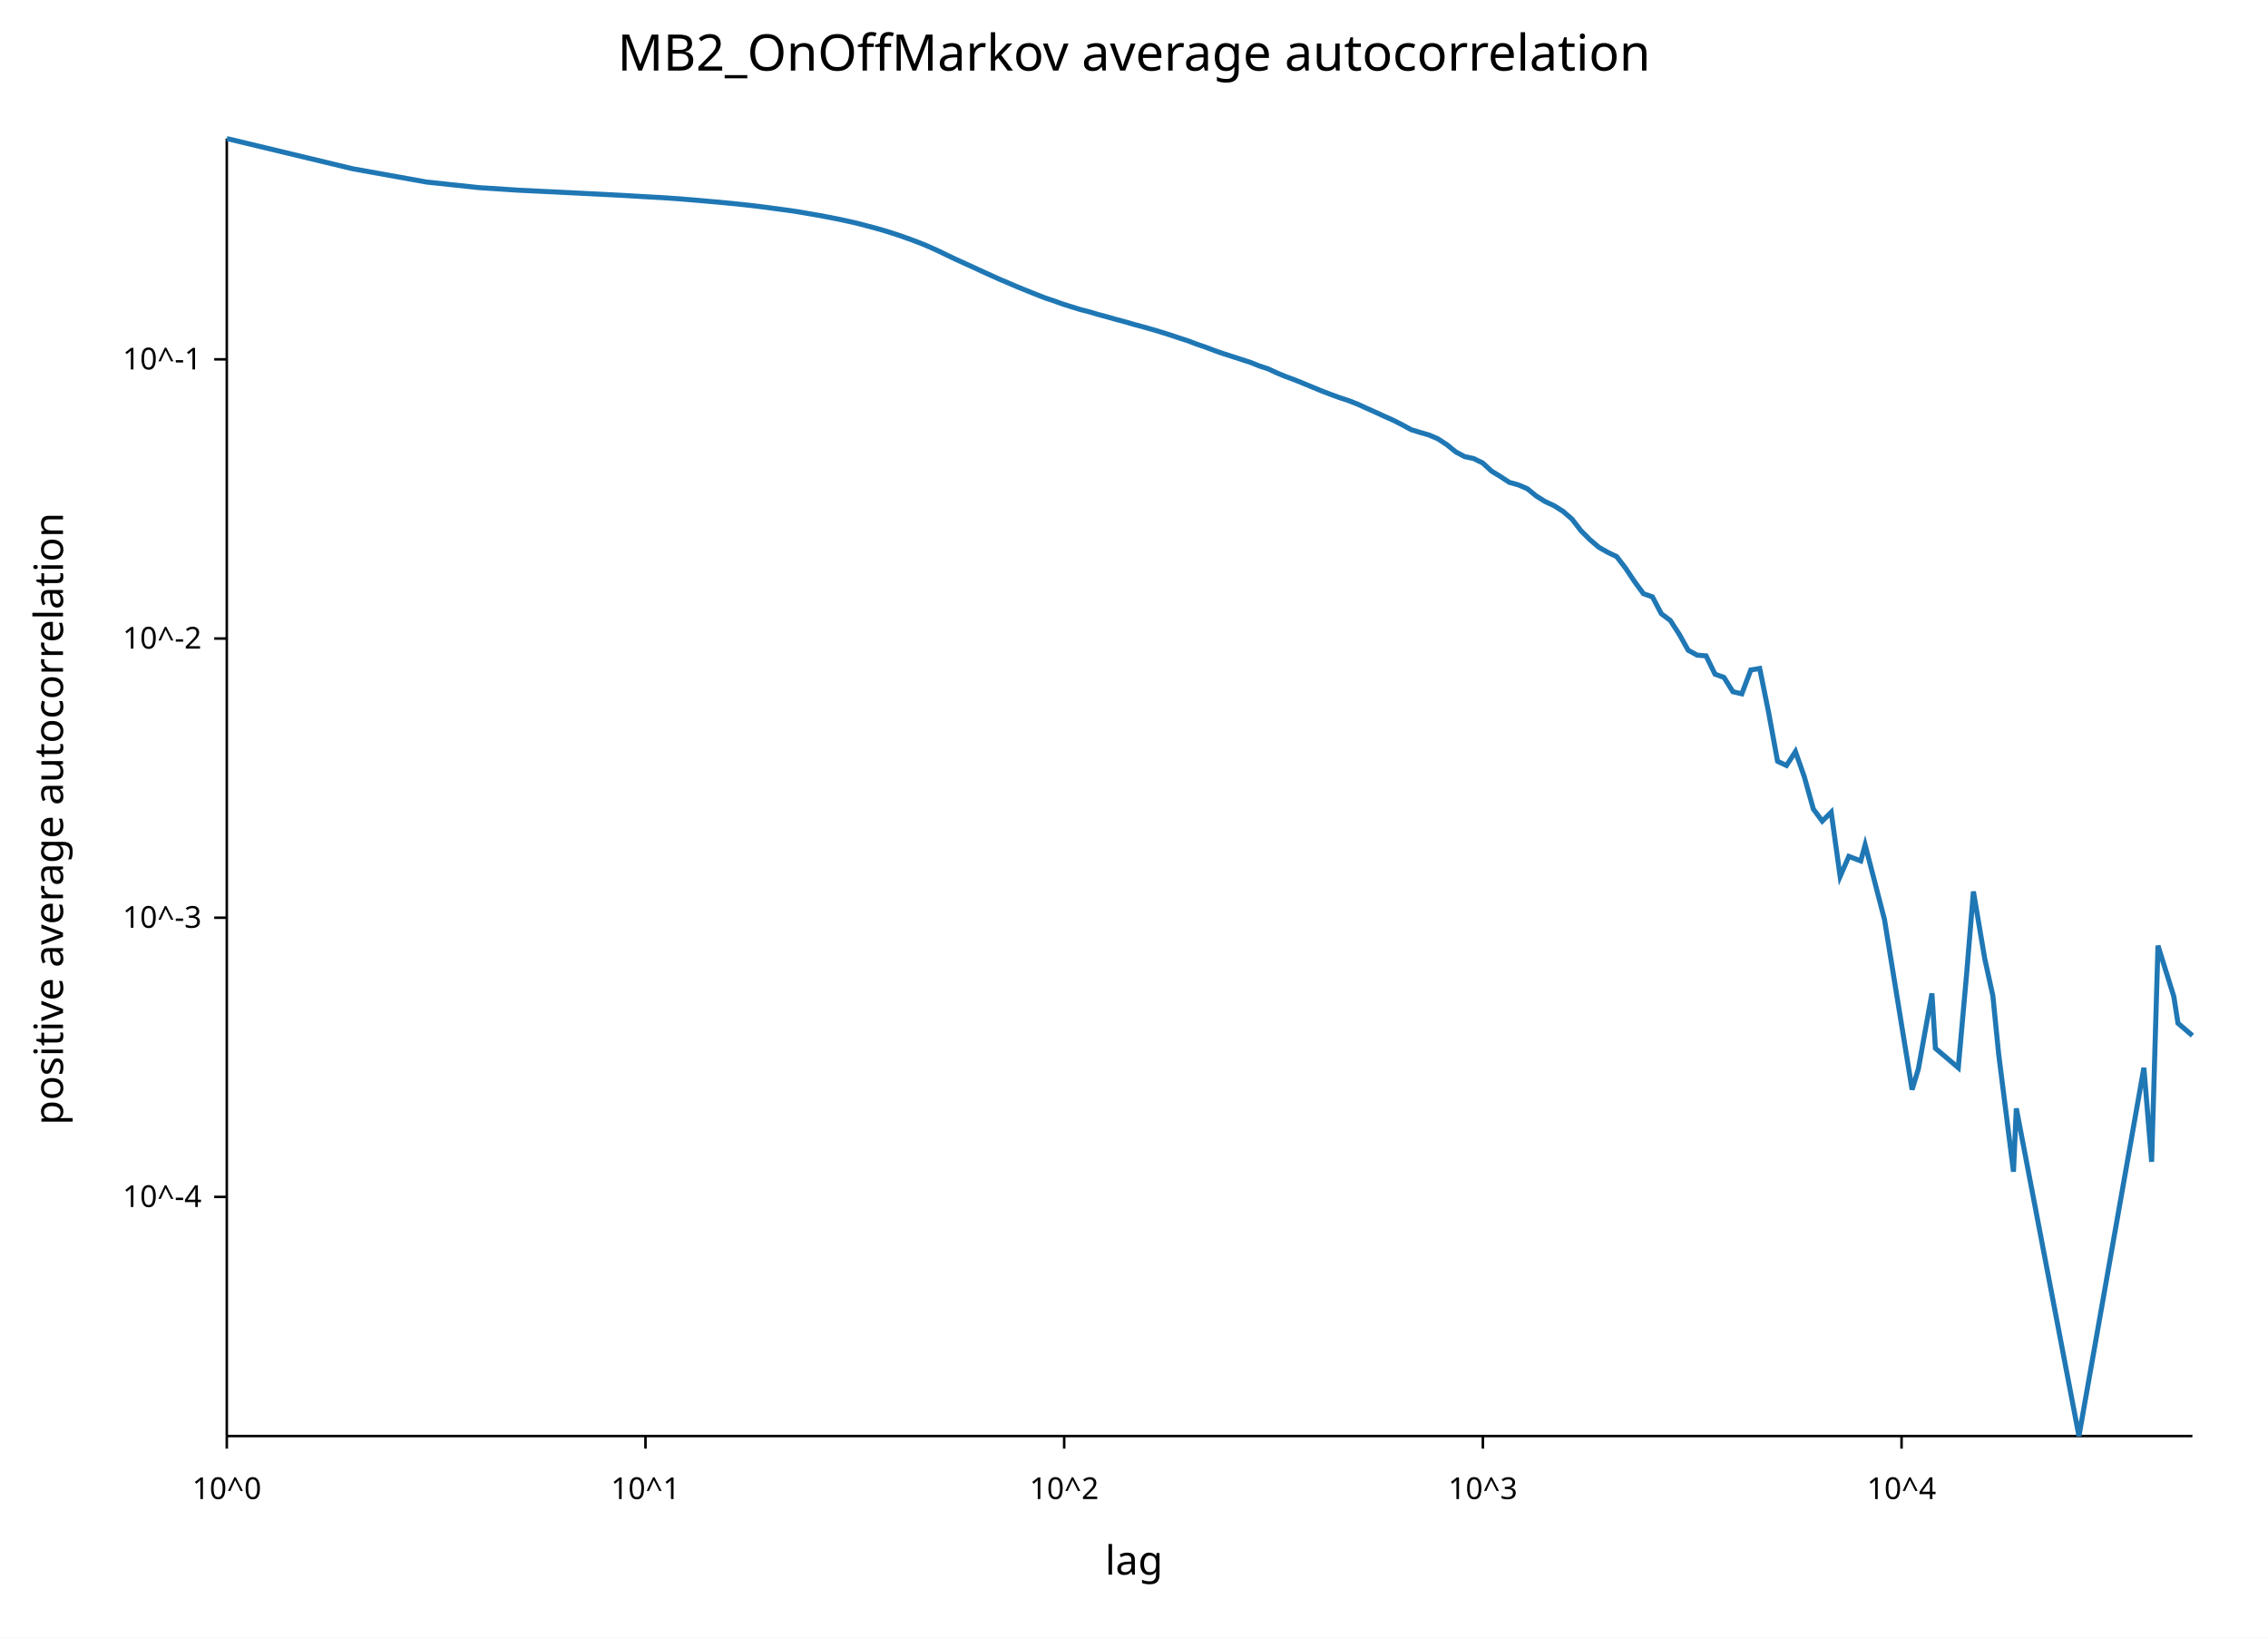
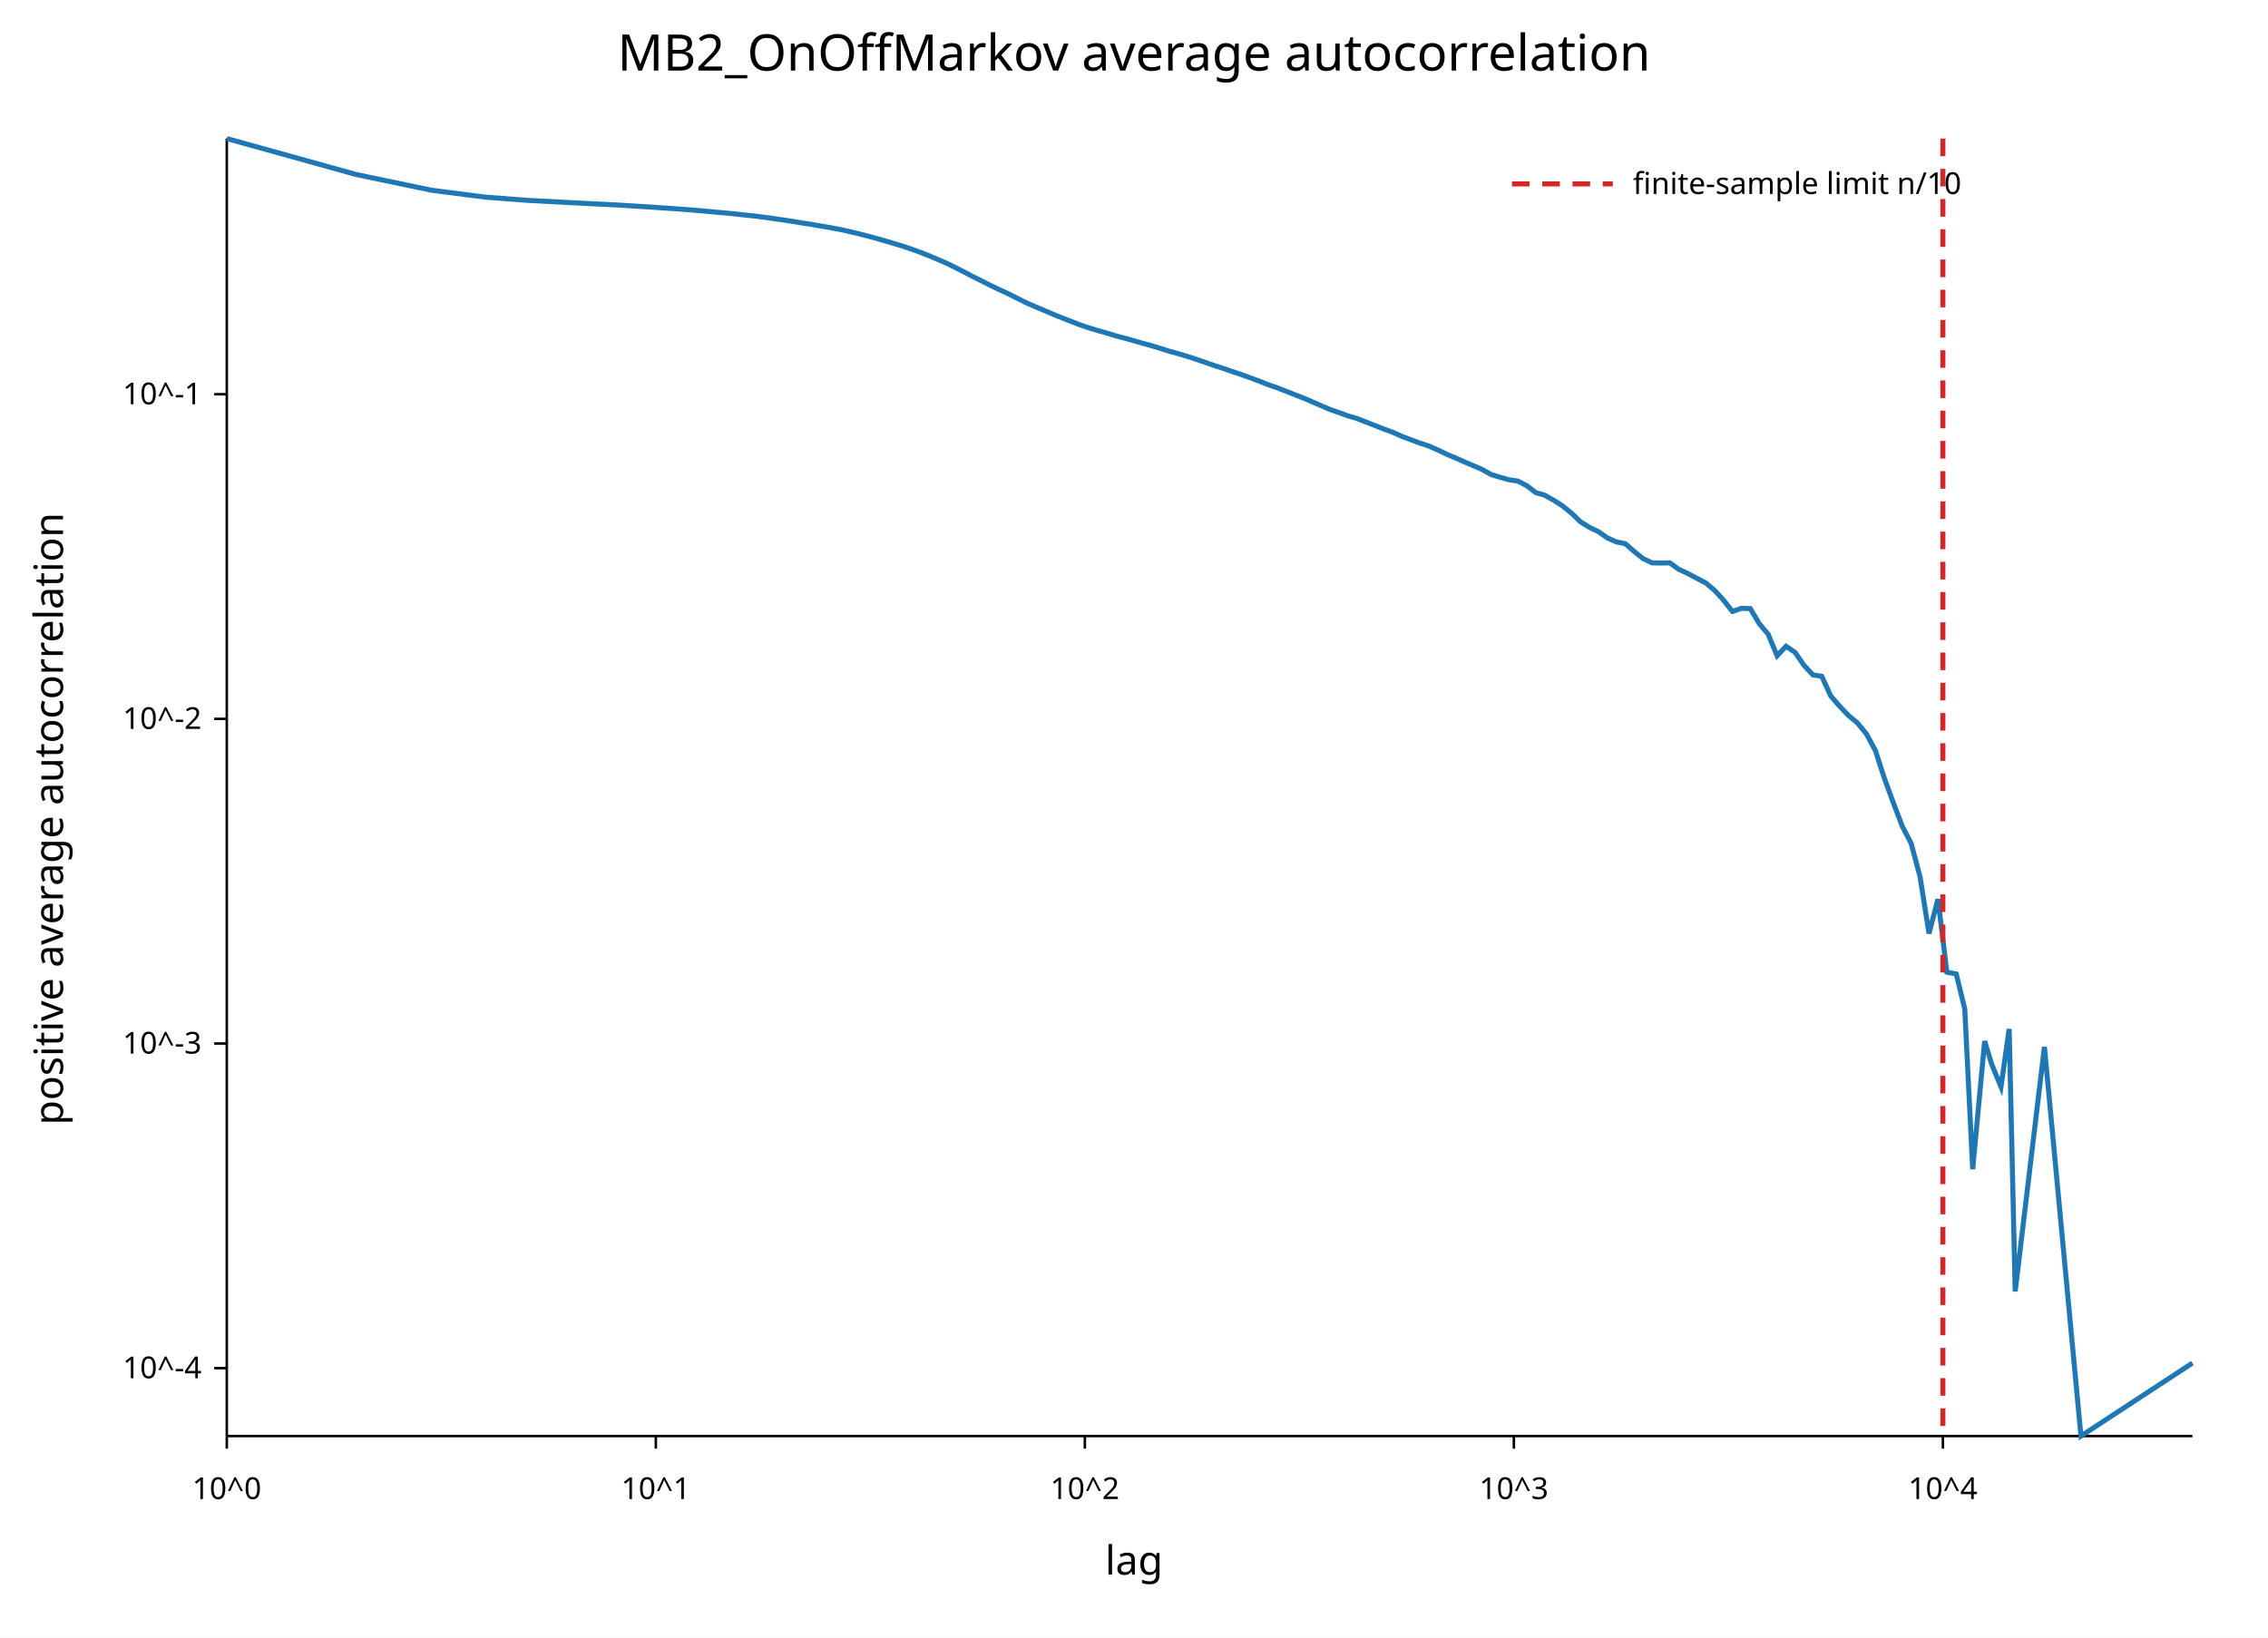
<svg xmlns="http://www.w3.org/2000/svg" width="900" height="650" viewBox="0 0 900 650">
  <rect width="100%" height="100%" fill="white" />
  <text x="450.0" y="28" text-anchor="middle" font-family="sans-serif" font-size="20">MB2_OnOffMarkov average autocorrelation</text>
  <line x1="90" y1="570" x2="870" y2="570" stroke="black" />
  <line x1="90" y1="55" x2="90" y2="570" stroke="black" />
  <line x1="90.0" y1="570" x2="90.0" y2="575" stroke="black" />
  <text x="90.0" y="595" text-anchor="middle" font-family="sans-serif" font-size="12">10^0</text>
-   <line x1="256.146" y1="570" x2="256.146" y2="575" stroke="black" />
-   <text x="256.146" y="595" text-anchor="middle" font-family="sans-serif" font-size="12">10^1</text>
-   <line x1="422.293" y1="570" x2="422.293" y2="575" stroke="black" />
-   <text x="422.293" y="595" text-anchor="middle" font-family="sans-serif" font-size="12">10^2</text>
-   <line x1="588.439" y1="570" x2="588.439" y2="575" stroke="black" />
-   <text x="588.439" y="595" text-anchor="middle" font-family="sans-serif" font-size="12">10^3</text>
-   <line x1="754.586" y1="570" x2="754.586" y2="575" stroke="black" />
-   <text x="754.586" y="595" text-anchor="middle" font-family="sans-serif" font-size="12">10^4</text>
-   <line x1="85" y1="475.079" x2="90" y2="475.079" stroke="black" />
-   <text x="80" y="479.079" text-anchor="end" font-family="sans-serif" font-size="12">10^-4</text>
-   <line x1="85" y1="364.263" x2="90" y2="364.263" stroke="black" />
-   <text x="80" y="368.263" text-anchor="end" font-family="sans-serif" font-size="12">10^-3</text>
-   <line x1="85" y1="253.447" x2="90" y2="253.447" stroke="black" />
-   <text x="80" y="257.447" text-anchor="end" font-family="sans-serif" font-size="12">10^-2</text>
-   <line x1="85" y1="142.631" x2="90" y2="142.631" stroke="black" />
-   <text x="80" y="146.631" text-anchor="end" font-family="sans-serif" font-size="12">10^-1</text>
-   <polyline fill="none" stroke="#1f77b4" stroke-width="2" points="90.0,55.0 140.02,67.0 169.27,72.26 190.03,74.47 206.13,75.52 219.29,76.15 230.41,76.7 240.05,77.19 248.54,77.63 256.15,78.09 263.02,78.46 269.3,78.9 275.08,79.37 280.43,79.84 285.4,80.27 290.06,80.72 294.43,81.17 298.56,81.62 302.46,82.1 306.16,82.59 309.68,83.07 313.04,83.52 316.25,83.99 319.32,84.52 322.26,85.02 325.09,85.51 329.13,86.27 332.97,87.03 336.6,87.82 340.08,88.61 343.37,89.47 347.56,90.58 350.55,91.44 353.41,92.32 357.07,93.51 361.38,95.05 365.47,96.59 368.57,97.89 372.27,99.56 375.8,101.27 379.15,102.87 382.98,104.6 386.62,106.27 390.08,107.87 393.39,109.36 396.55,110.8 400.07,112.28 403.89,113.93 407.53,115.4 410.98,116.78 414.68,118.24 418.21,119.41 421.56,120.63 425.12,121.75 428.83,122.9 432.37,123.8 435.74,124.81 439.25,125.75 442.86,126.79 446.56,127.76 450.09,128.79 453.67,129.76 457.32,130.79 460.79,131.83 464.3,132.93 467.84,134.12 471.39,135.26 474.96,136.63 478.35,137.78 481.91,139.13 485.46,140.37 488.98,141.5 492.61,142.68 496.19,143.83 499.73,145.25 503.22,146.4 506.78,148.05 510.38,149.53 513.91,150.83 517.37,152.23 520.95,153.72 524.54,155.2 528.04,156.54 531.61,157.85 535.17,159.01 538.7,160.4 542.28,162.03 545.82,163.61 549.31,165.22 552.82,166.78 556.4,168.59 559.96,170.53 563.52,171.64 567.05,172.66 570.6,174.18 574.16,176.51 577.68,179.36 581.23,181.25 584.81,182.02 588.36,183.76 591.88,186.99 595.41,189.14 598.95,191.47 602.51,192.46 606.08,193.98 609.63,196.88 613.17,199.09 616.72,200.73 620.26,202.97 623.8,206.03 627.35,210.62 630.9,214.18 634.44,217.21 637.99,219.23 641.54,220.92 645.08,225.53 648.63,230.84 652.17,235.66 655.72,236.9 659.27,243.61 662.82,246.27 666.37,251.75 669.92,258.1 673.47,260.04 677.01,260.33 680.56,267.59 684.11,268.87 687.66,274.56 691.2,275.4 694.75,265.93 698.3,265.34 701.84,282.83 705.38,302.17 708.93,303.84 712.48,298.31 716.02,308.41 719.57,321.1 723.12,325.93 726.67,322.37 730.21,347.87 733.66,339.92 738.4,341.71 740.13,335.36 747.81,364.97 758.77,432.5 761.27,424.23 766.64,394.32 768.02,416.09 777.09,423.8 780.38,386.86 783.1,353.86 787.61,380.59 790.81,395.21 793.1,418.21 799.0,465.09 800.13,439.95 824.98,570.0 850.75,423.84 853.82,461.14 856.34,375.34 862.62,395.5 864.28,406.14 870.0,411.05" />
+   <line x1="260.247" y1="570" x2="260.247" y2="575" stroke="black" />
+   <text x="260.247" y="595" text-anchor="middle" font-family="sans-serif" font-size="12">10^1</text>
+   <line x1="430.494" y1="570" x2="430.494" y2="575" stroke="black" />
+   <text x="430.494" y="595" text-anchor="middle" font-family="sans-serif" font-size="12">10^2</text>
+   <line x1="600.742" y1="570" x2="600.742" y2="575" stroke="black" />
+   <text x="600.742" y="595" text-anchor="middle" font-family="sans-serif" font-size="12">10^3</text>
+   <line x1="770.989" y1="570" x2="770.989" y2="575" stroke="black" />
+   <text x="770.989" y="595" text-anchor="middle" font-family="sans-serif" font-size="12">10^4</text>
+   <line x1="85" y1="543.05" x2="90" y2="543.05" stroke="black" />
+   <text x="80" y="547.05" text-anchor="end" font-family="sans-serif" font-size="12">10^-4</text>
+   <line x1="85" y1="414.191" x2="90" y2="414.191" stroke="black" />
+   <text x="80" y="418.191" text-anchor="end" font-family="sans-serif" font-size="12">10^-3</text>
+   <line x1="85" y1="285.332" x2="90" y2="285.332" stroke="black" />
+   <text x="80" y="289.332" text-anchor="end" font-family="sans-serif" font-size="12">10^-2</text>
+   <line x1="85" y1="156.473" x2="90" y2="156.473" stroke="black" />
+   <text x="80" y="160.473" text-anchor="end" font-family="sans-serif" font-size="12">10^-1</text>
+   <polyline fill="none" stroke="#1f77b4" stroke-width="2" points="90.0,55.0 141.25,69.25 171.23,75.51 192.5,78.24 209.0,79.5 222.48,80.22 233.88,80.81 243.75,81.3 252.46,81.83 260.25,82.33 267.29,82.81 273.73,83.29 279.65,83.78 285.13,84.3 290.23,84.76 295.0,85.29 299.48,85.75 303.71,86.29 307.7,86.87 311.5,87.41 315.1,87.96 318.54,88.54 321.83,89.02 324.98,89.59 329.45,90.35 333.69,91.15 336.37,91.74 340.22,92.64 343.9,93.59 347.39,94.52 350.73,95.47 353.91,96.4 357.97,97.63 361.81,98.91 365.46,100.24 368.94,101.63 372.27,103.04 375.45,104.4 379.24,106.26 382.85,108.1 386.28,109.9 389.58,111.52 392.72,113.13 396.33,114.87 400.32,116.7 404.12,118.62 407.22,120.16 410.68,121.68 414.45,123.25 418.04,124.8 421.46,126.18 425.12,127.6 428.62,128.96 431.95,130.08 435.49,131.17 439.19,132.2 442.73,133.29 446.09,134.17 449.88,135.23 453.49,136.28 456.93,137.21 460.47,138.29 464.07,139.43 467.74,140.43 471.23,141.49 474.76,142.63 478.33,143.85 481.92,145.11 485.52,146.26 488.95,147.47 492.39,148.6 495.98,149.9 499.55,151.22 503.1,152.63 506.62,153.84 510.1,155.21 513.66,156.6 517.29,158.01 520.86,159.55 524.37,161.07 527.92,162.59 531.49,163.81 534.99,165.11 538.51,166.12 542.1,167.53 545.69,168.93 549.19,170.31 552.67,171.57 556.26,173.19 559.82,174.52 563.33,175.84 566.92,177.0 570.46,178.56 573.99,180.25 577.57,181.76 581.12,183.34 584.65,184.83 588.19,186.36 591.74,188.37 595.29,189.44 598.82,190.44 602.34,190.95 605.91,192.82 609.48,195.56 613.0,196.56 616.55,198.57 620.1,200.84 623.63,203.69 627.18,207.11 630.74,209.33 634.27,211.0 637.83,213.51 641.39,215.08 644.93,215.8 648.46,218.87 652.0,221.71 655.56,223.42 659.1,223.47 662.64,223.42 666.19,225.99 669.73,227.61 673.28,229.52 676.84,231.34 680.38,234.31 683.92,238.19 687.47,242.7 691.02,241.47 694.57,241.56 698.11,247.53 701.65,251.73 705.2,260.29 708.74,256.53 712.29,258.91 715.84,264.04 719.38,267.88 722.93,268.46 726.48,276.24 730.02,280.31 733.57,284.05 737.11,286.96 740.66,291.34 744.2,297.89 747.75,308.88 751.29,318.55 754.84,327.91 758.38,334.71 761.93,348.06 765.48,370.53 769.03,356.9 772.56,385.89 776.29,386.58 779.66,400.46 782.82,464.1 787.56,413.23 790.28,422.2 794.04,431.4 797.29,408.41 799.68,512.58 811.28,415.52 825.77,570.0 870.0,541.04" />
+   <line x1="770.98" y1="55" x2="770.98" y2="570" stroke="#d62728" stroke-width="2" stroke-dasharray="7 5" />
+   <line x1="600" y1="73" x2="640" y2="73" stroke="#d62728" stroke-width="2" stroke-dasharray="7 5" />
+   <text x="648" y="77" font-family="sans-serif" font-size="12">finite-sample limit n/10</text>
  <text x="450.0" y="625" text-anchor="middle" font-family="sans-serif" font-size="16">lag</text>
  <text x="25" y="325.0" transform="rotate(-90 25 325.0)" text-anchor="middle" font-family="sans-serif" font-size="16">positive average autocorrelation</text>
</svg>
